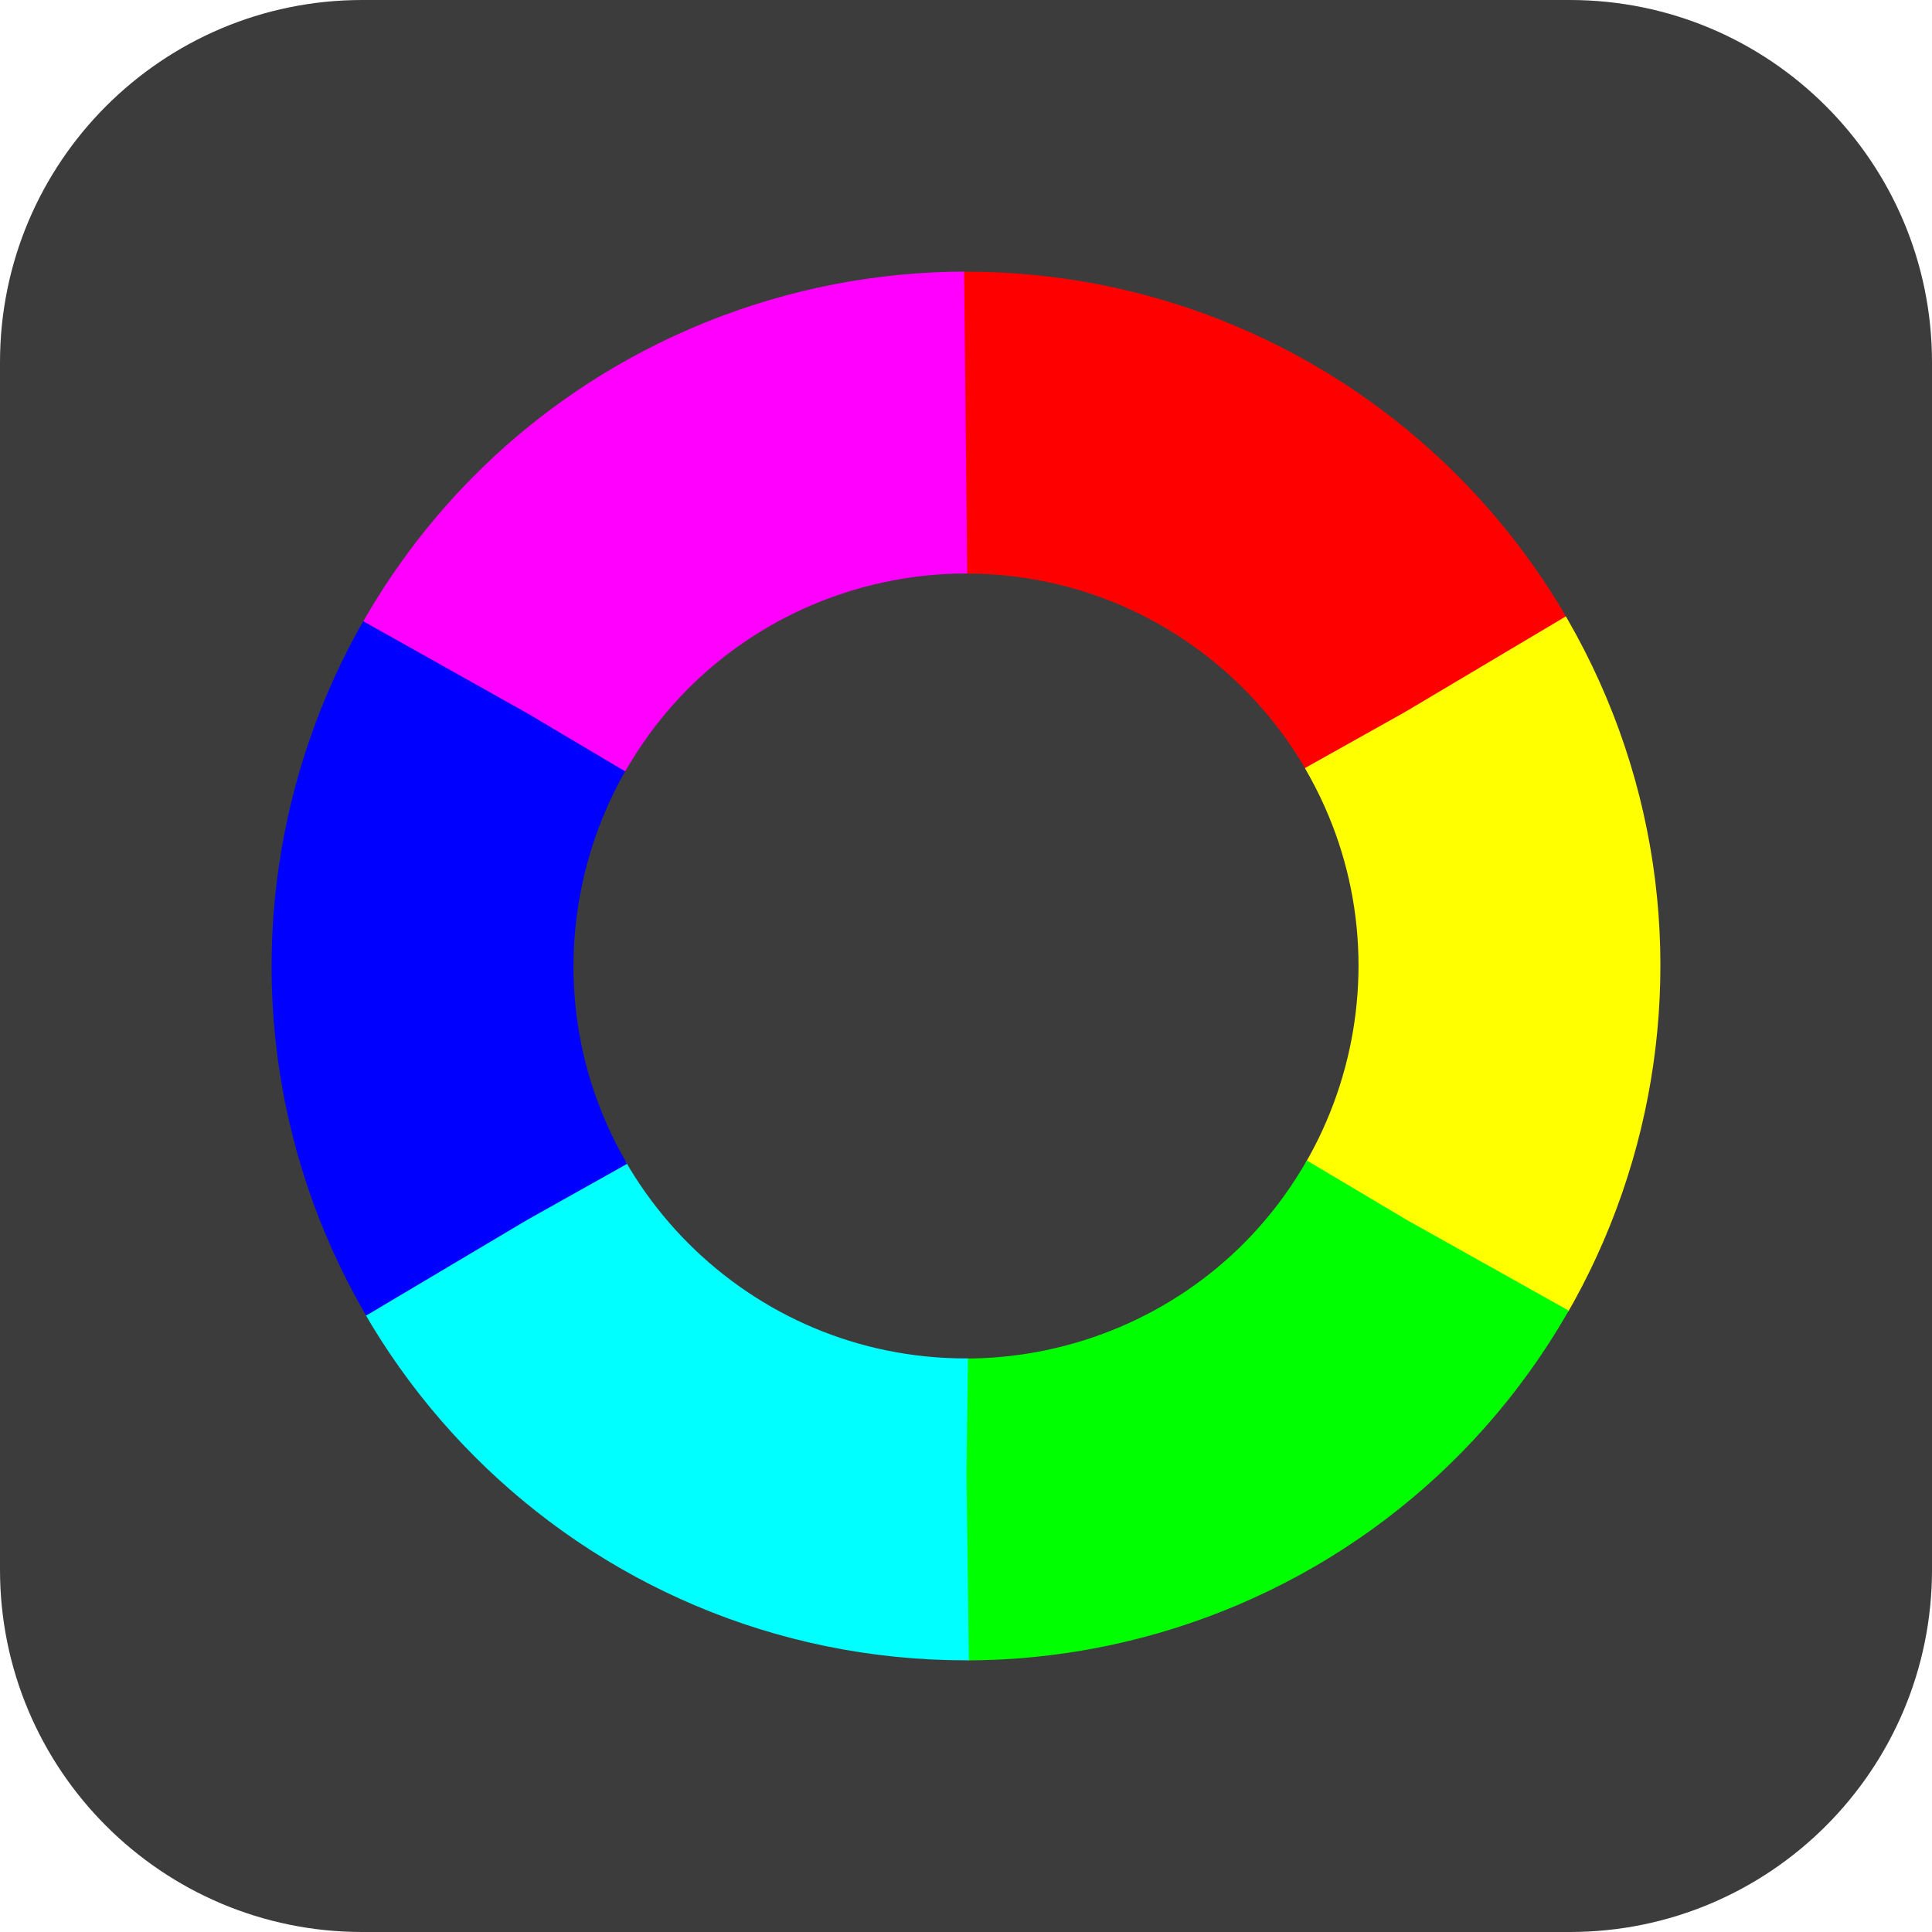
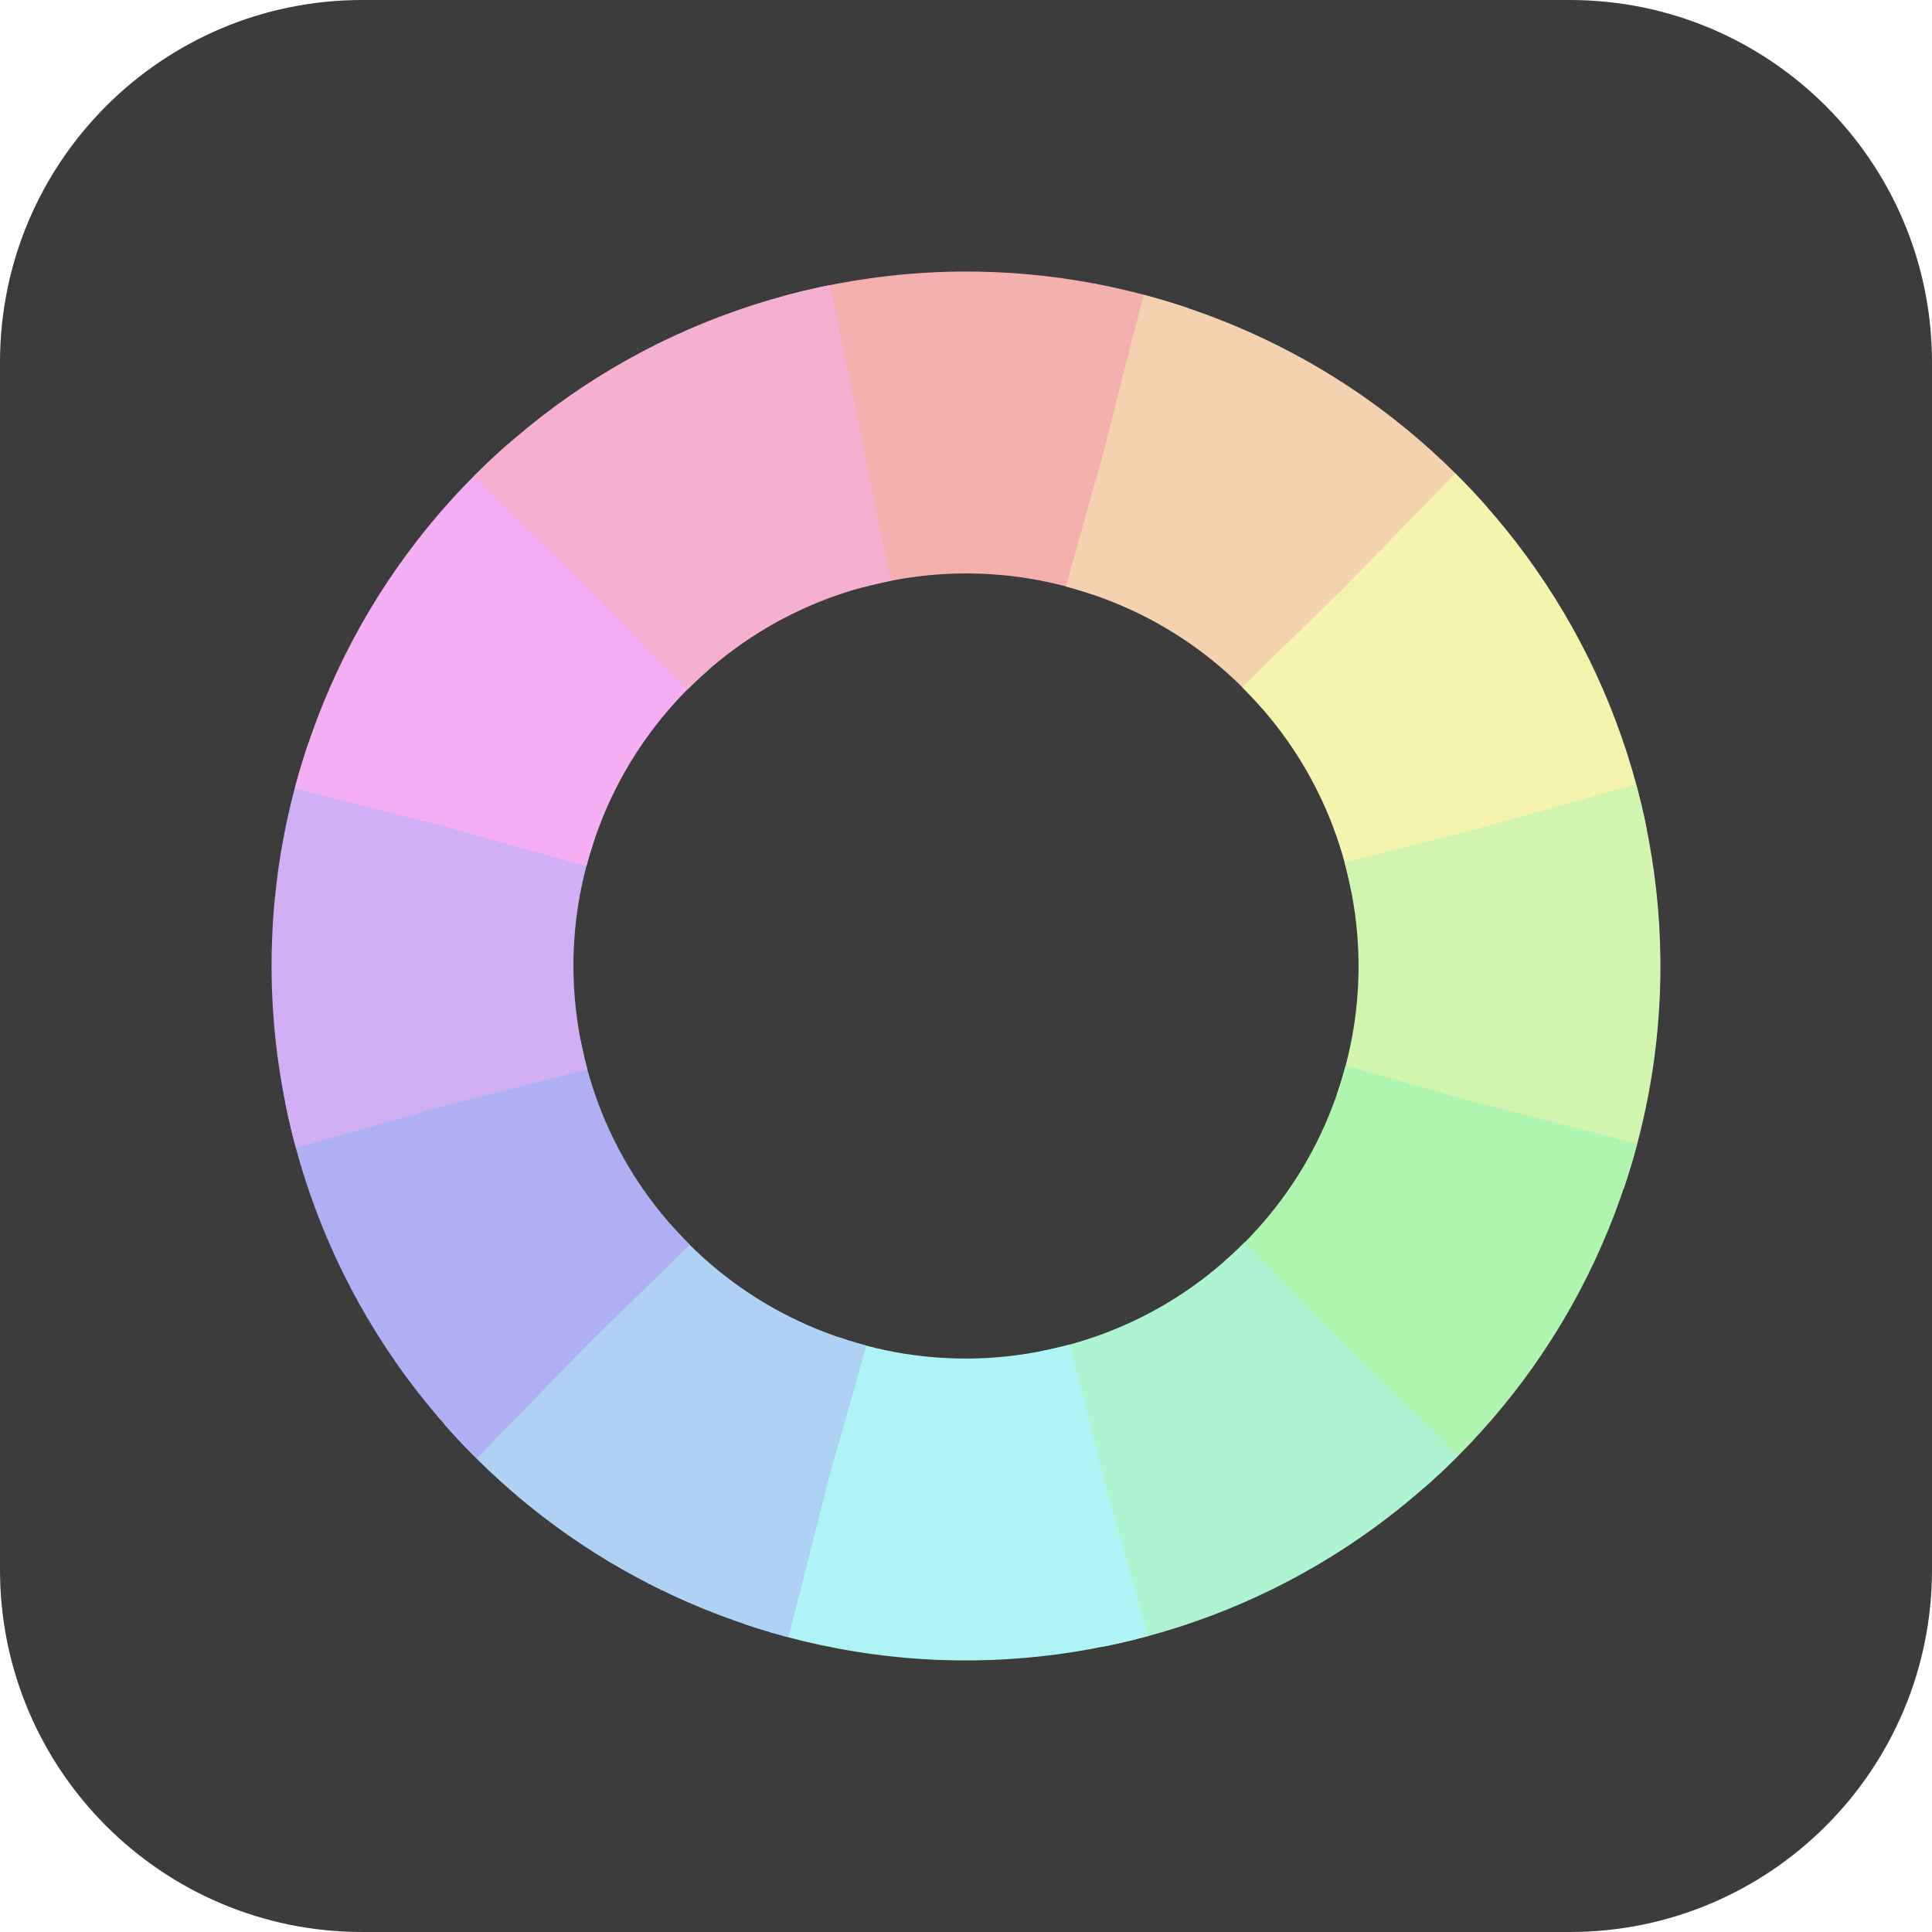
<svg xmlns="http://www.w3.org/2000/svg" viewBox="0 0 32 32">
  <rect width="32" height="32" rx="6" fill="#3c3c3c" />
  <g fill="none" stroke-width="5">
-     <circle cx="16" cy="16" r="9" stroke="#f00" stroke-dasharray="9.42 47.12" transform="rotate(-90 16 16)" />
-     <circle cx="16" cy="16" r="9" stroke="#ff0" stroke-dasharray="9.42 47.12" transform="rotate(-30 16 16)" />
-     <circle cx="16" cy="16" r="9" stroke="#0f0" stroke-dasharray="9.42 47.12" transform="rotate(30 16 16)" />
-     <circle cx="16" cy="16" r="9" stroke="#0ff" stroke-dasharray="9.42 47.12" transform="rotate(90 16 16)" />
-     <circle cx="16" cy="16" r="9" stroke="#00f" stroke-dasharray="9.42 47.12" transform="rotate(150 16 16)" />
-     <circle cx="16" cy="16" r="9" stroke="#f0f" stroke-dasharray="9.42 47.12" transform="rotate(210 16 16)" />
+     <circle cx="16" cy="16" r="9" stroke="#F4AFAF" stroke-dasharray="5.31 51.24" transform="rotate(-105 16 16)" />
+     <circle cx="16" cy="16" r="9" stroke="#F4D1AF" stroke-dasharray="5.31 51.24" transform="rotate(-75 16 16)" />
+     <circle cx="16" cy="16" r="9" stroke="#F4F4AF" stroke-dasharray="5.31 51.24" transform="rotate(-45 16 16)" />
+     <circle cx="16" cy="16" r="9" stroke="#D1F4AF" stroke-dasharray="5.31 51.24" transform="rotate(-15 16 16)" />
+     <circle cx="16" cy="16" r="9" stroke="#AFF4AF" stroke-dasharray="5.31 51.24" transform="rotate(15 16 16)" />
+     <circle cx="16" cy="16" r="9" stroke="#AFF4D1" stroke-dasharray="5.31 51.24" transform="rotate(45 16 16)" />
+     <circle cx="16" cy="16" r="9" stroke="#AFF4F4" stroke-dasharray="5.31 51.24" transform="rotate(75 16 16)" />
+     <circle cx="16" cy="16" r="9" stroke="#AFD1F4" stroke-dasharray="5.31 51.24" transform="rotate(105 16 16)" />
+     <circle cx="16" cy="16" r="9" stroke="#AFAFF4" stroke-dasharray="5.31 51.24" transform="rotate(135 16 16)" />
+     <circle cx="16" cy="16" r="9" stroke="#D1AFF4" stroke-dasharray="5.31 51.24" transform="rotate(165 16 16)" />
+     <circle cx="16" cy="16" r="9" stroke="#F4AFF4" stroke-dasharray="5.31 51.24" transform="rotate(195 16 16)" />
+     <circle cx="16" cy="16" r="9" stroke="#F4AFD1" stroke-dasharray="5.31 51.24" transform="rotate(225 16 16)" />
  </g>
</svg>
